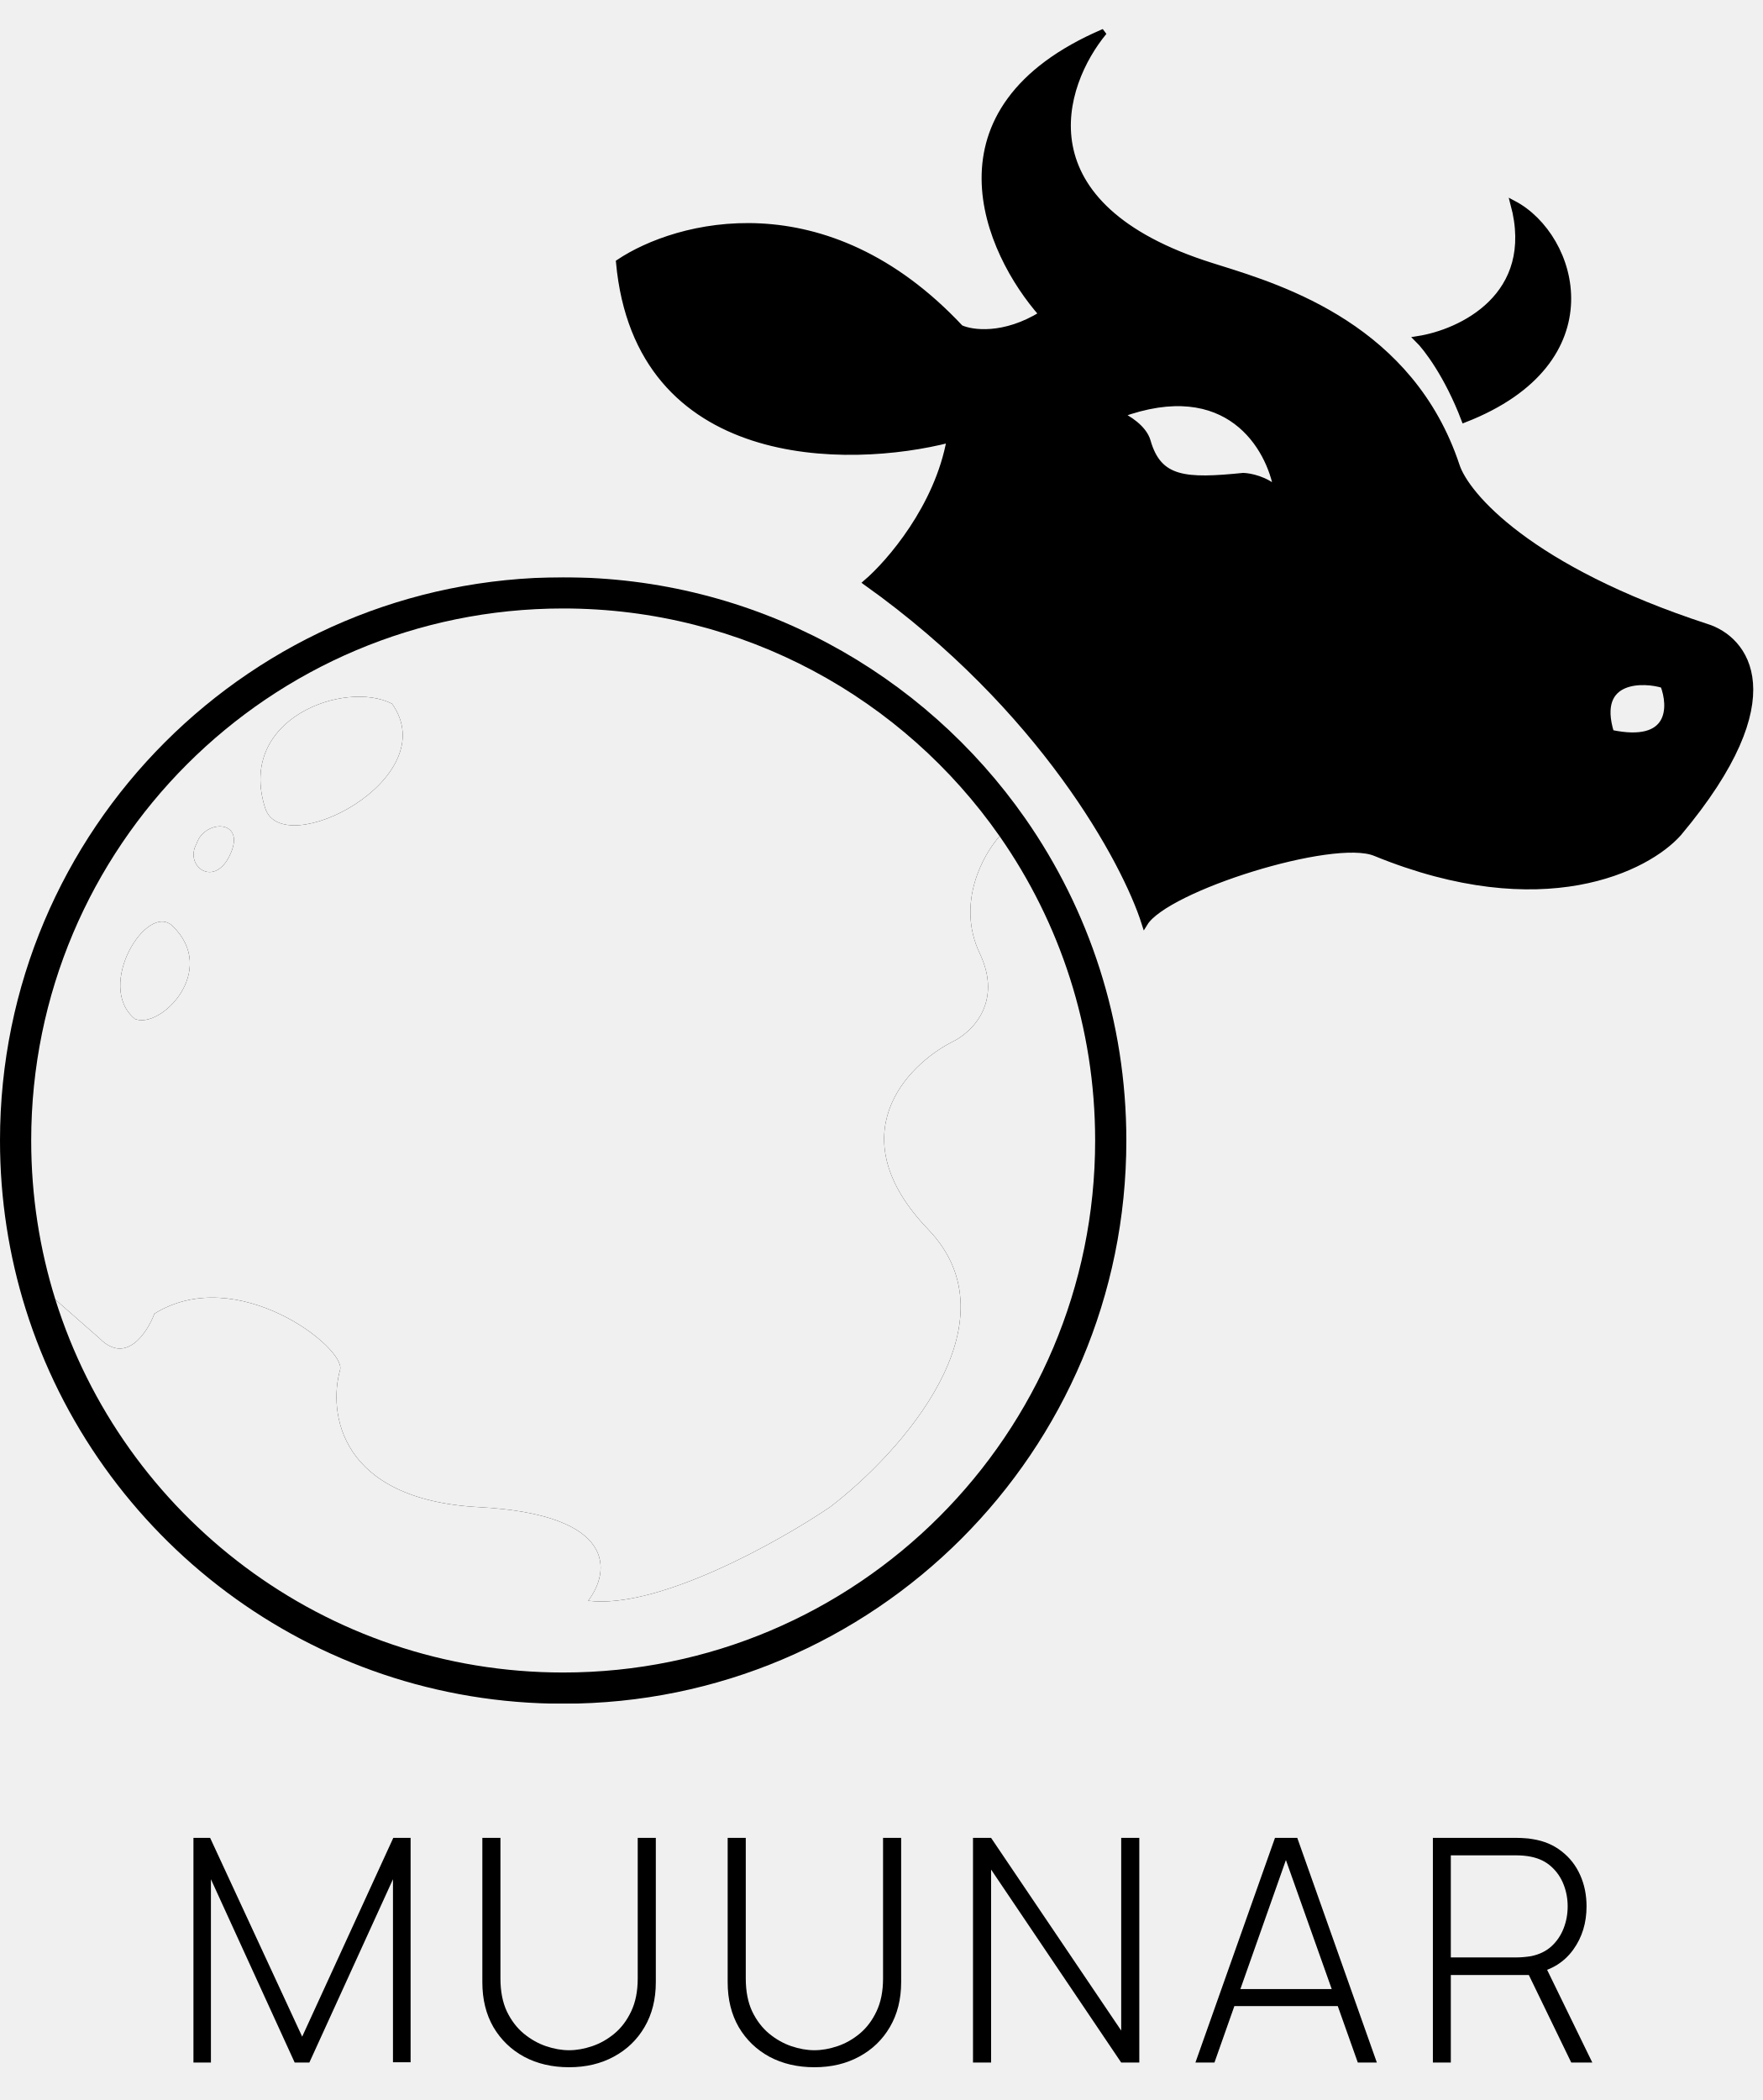
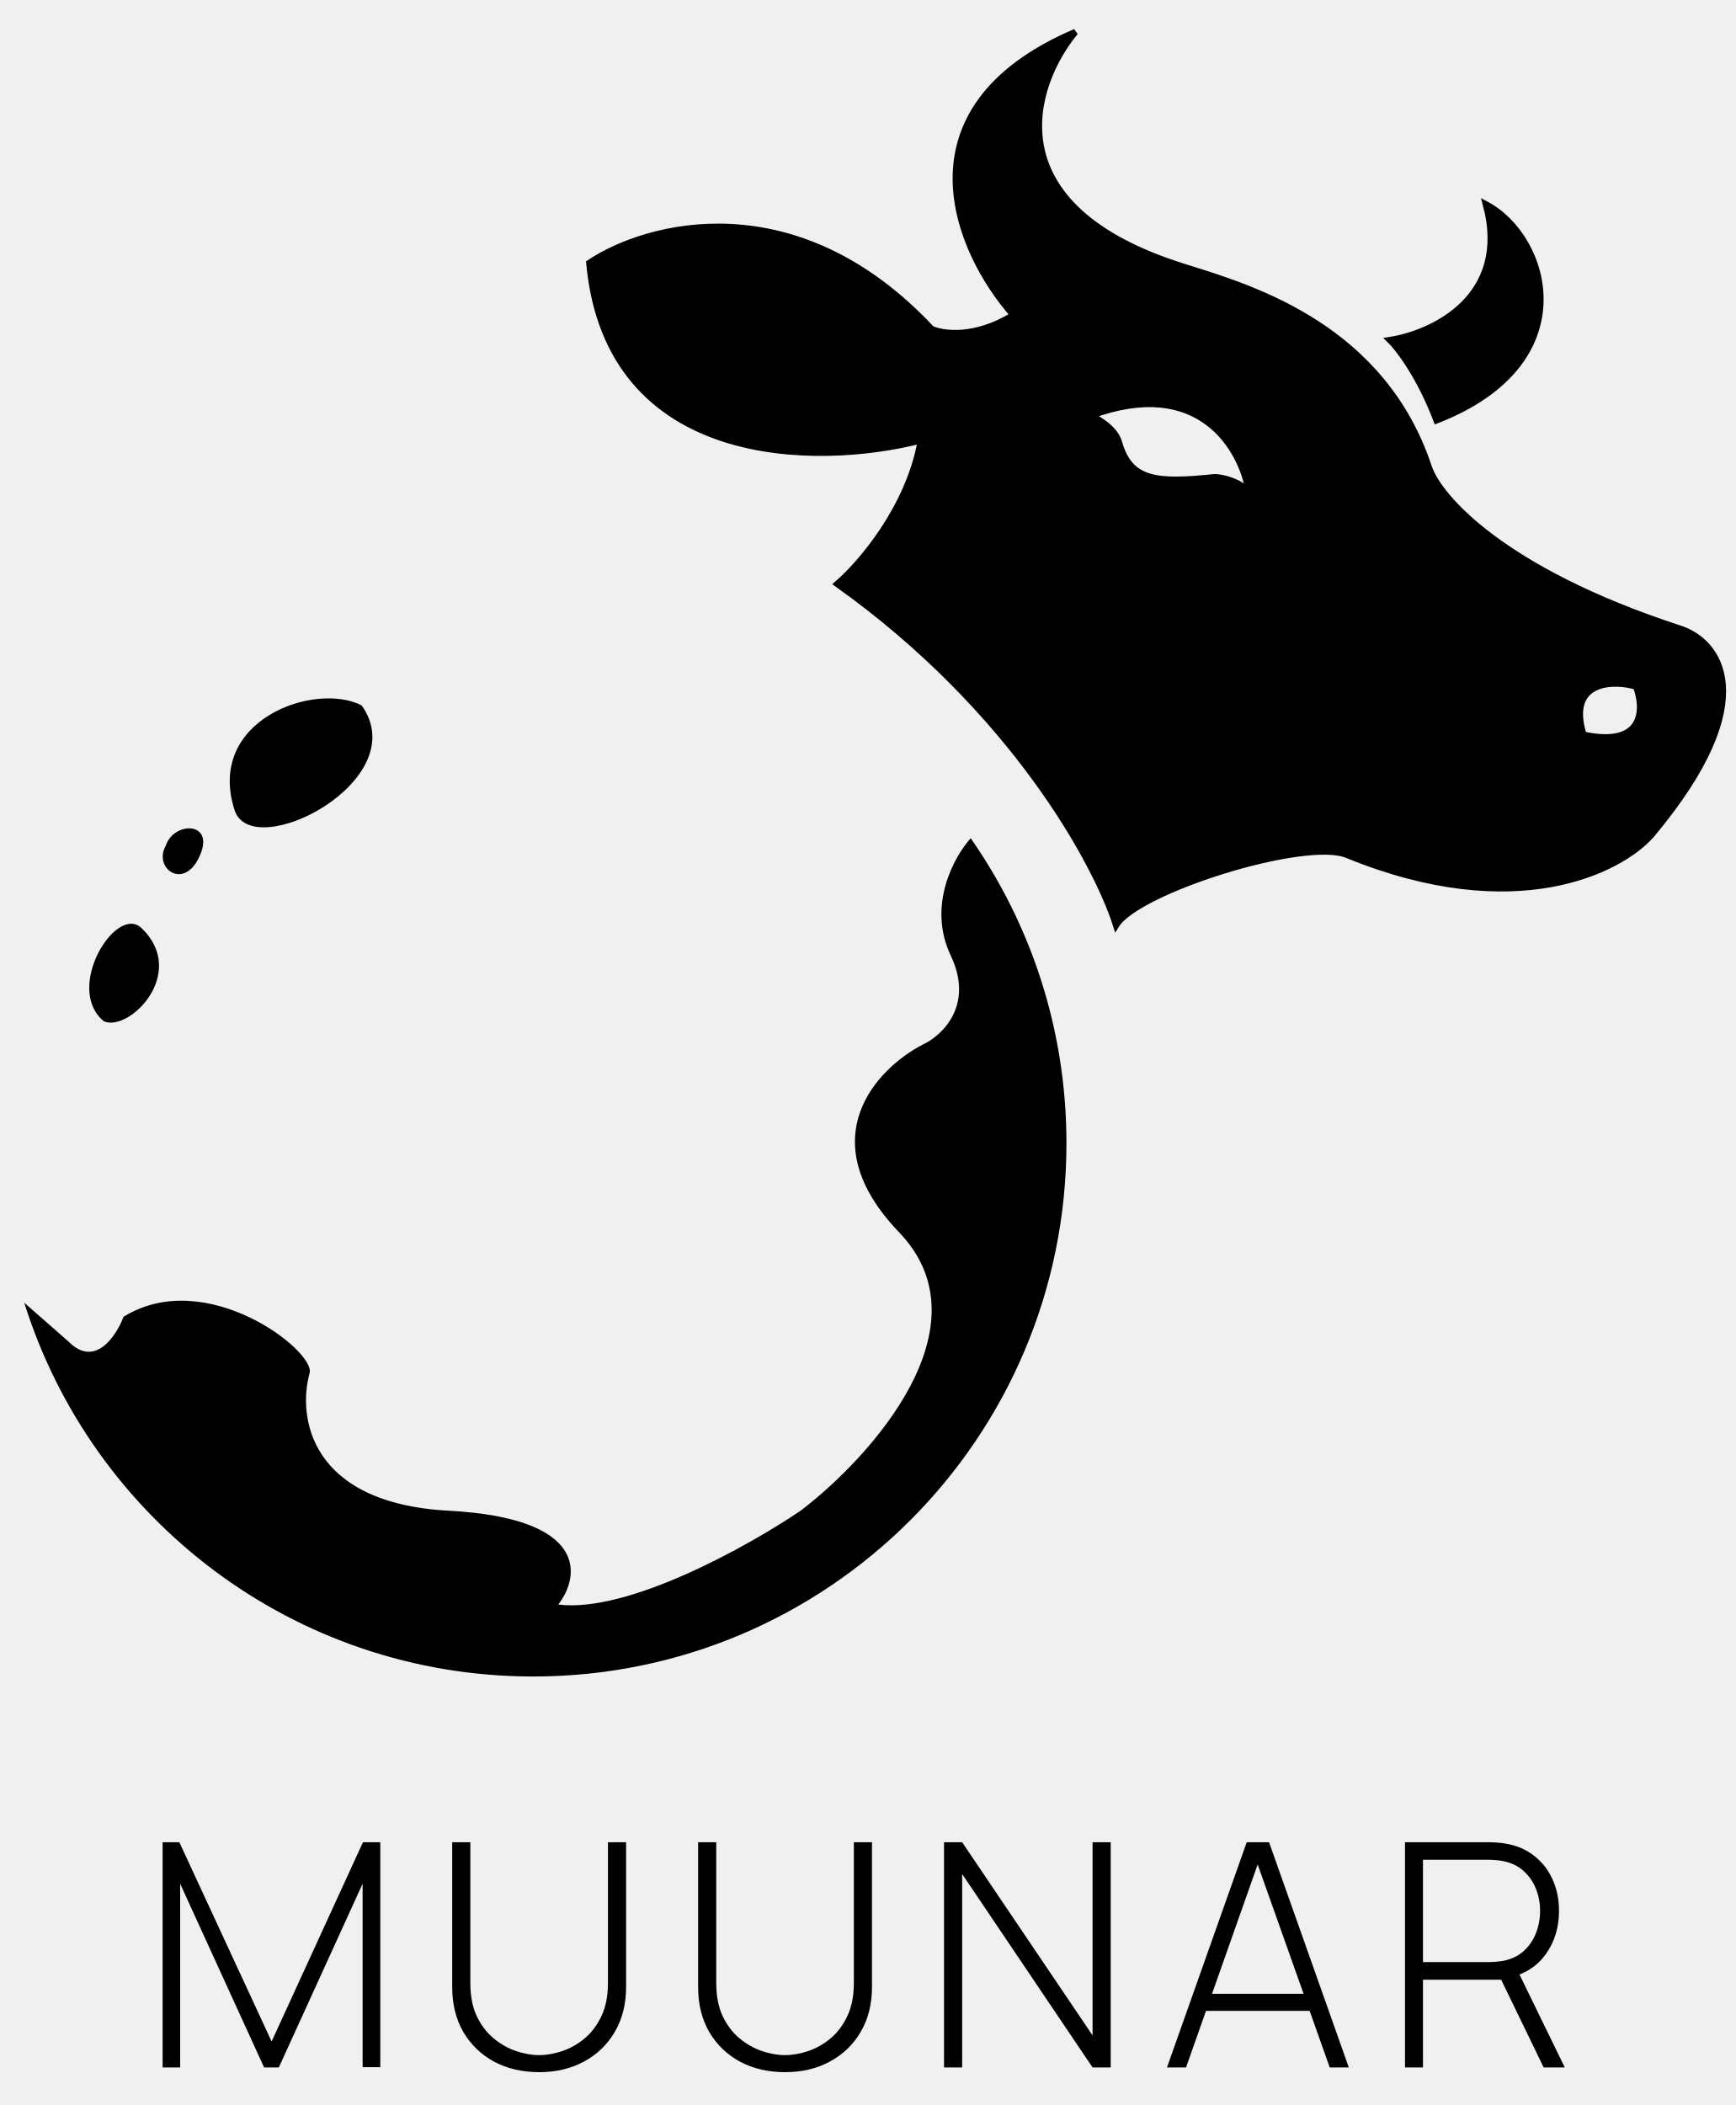
- <svg xmlns="http://www.w3.org/2000/svg" width="565" height="673" viewBox="0 0 565 673" fill="none">
-   <mask id="stroke0_5_81" maskUnits="userSpaceOnUse" x="0" y="185" width="361" height="361" fill="black">
-     <rect fill="white" y="185" width="361" height="361" />
-     <path d="M351 365.5C351 459.664 274.665 536 180.5 536C104.101 536 39.438 485.751 17.759 416.5L32 429C40.4 437.4 47.167 427.166 49.5 421C75.9 404.6 110.963 432 109 439C105.167 452.666 108.7 480.6 153.5 483C198.3 485.4 195.5 504 188.5 513C210.9 515.8 249.5 494.166 266 483C288.5 465.833 326.3 424 297.5 394C268.7 364 290.5 341.5 305 334C311.167 331.166 321.6 321.5 314 305.5C306.4 289.5 315.093 273.833 320.389 268C339.683 295.63 351 329.243 351 365.5Z" fill-rule="evenodd" clip-rule="evenodd" />
-     <path d="M43.235 326.539C51.39 330.003 70.204 311.049 55.258 296.727C47.145 288.954 30.368 315.982 43.235 326.539Z" fill-rule="evenodd" clip-rule="evenodd" />
-     <path d="M125.648 225.53C110.717 217.831 75.736 230.113 85 259C90.533 276.252 142.739 249.596 125.648 225.53Z" fill-rule="evenodd" clip-rule="evenodd" />
-     <path d="M63 270.413C65.5 262.413 79.5 262.413 73.5 274.413C68.412 284.589 59 277.413 63 270.413Z" fill-rule="evenodd" clip-rule="evenodd" />
-     <path d="M32 429L17.759 416.5C12.717 400.396 10 383.265 10 365.5C10 271.335 86.335 195 180.5 195C238.408 195 289.574 223.869 320.389 268C315.093 273.833 306.4 289.5 314 305.5C321.6 321.5 311.167 331.166 305 334C290.5 341.5 268.7 364 297.5 394C326.3 424 288.5 465.833 266 483C249.5 494.166 210.9 515.8 188.5 513C195.5 504 198.3 485.4 153.5 483C108.7 480.6 105.167 452.666 109 439C110.963 432 75.9 404.6 49.5 421C47.167 427.166 40.4 437.4 32 429ZM43.235 326.539C51.39 330.003 70.204 311.049 55.258 296.727C47.145 288.954 30.368 315.982 43.235 326.539ZM125.648 225.53C110.717 217.831 75.736 230.113 85 259C90.533 276.252 142.739 249.596 125.648 225.53ZM63 270.413C65.5 262.413 79.5 262.413 73.5 274.413C68.412 284.589 59 277.413 63 270.413Z" fill-rule="evenodd" clip-rule="evenodd" />
-   </mask>
-   <path d="M32 429L35.535 425.464L35.42 425.349L35.298 425.242L32 429ZM49.5 421L46.862 416.753L45.423 417.646L44.824 419.23L49.5 421ZM109 439L113.814 440.35V440.35L109 439ZM188.5 513L184.553 509.93L179.155 516.871L187.88 517.961L188.5 513ZM266 483L268.802 487.141L268.92 487.061L269.033 486.975L266 483ZM305 334L302.913 329.456L302.806 329.505L302.703 329.559L305 334ZM43.235 326.539L40.064 330.404L40.619 330.86L41.28 331.14L43.235 326.539ZM55.258 296.727L58.717 293.117V293.117L55.258 296.727ZM125.648 225.53L129.725 222.635L129.021 221.644L127.94 221.086L125.648 225.53ZM85 259L80.239 260.527V260.527L85 259ZM63 270.413L67.341 272.894L67.611 272.422L67.772 271.904L63 270.413ZM73.5 274.413L69.028 272.177V272.177L73.5 274.413ZM17.759 416.5L14.46 420.258L28.702 432.758L32 429L35.298 425.242L21.057 412.742L17.759 416.5ZM32 429L28.465 432.535C31.155 435.226 34.226 436.92 37.612 437.149C40.989 437.378 43.853 436.094 46.029 434.46C50.165 431.351 52.87 426.221 54.176 422.769L49.5 421L44.824 419.23C43.796 421.945 41.951 425.015 40.022 426.465C39.163 427.11 38.615 427.194 38.288 427.172C37.97 427.151 37.045 426.974 35.535 425.464L32 429ZM49.5 421L52.138 425.247C63.262 418.337 76.635 420.409 87.722 425.732C93.194 428.359 97.767 431.633 100.776 434.529C102.293 435.991 103.272 437.222 103.789 438.094C104.469 439.241 103.846 438.859 104.186 437.649L109 439L113.814 440.35C114.644 437.39 113.356 434.621 112.391 432.994C111.263 431.092 109.618 429.162 107.712 427.326C103.873 423.629 98.4 419.766 92.05 416.717C79.497 410.69 62.138 407.263 46.862 416.753L49.5 421ZM109 439L104.186 437.649C101.981 445.512 101.845 457.504 108.854 468.001C115.997 478.698 129.802 486.737 153.233 487.993L153.5 483L153.767 478.007C132.398 476.862 122.036 469.735 117.171 462.448C112.172 454.962 112.186 446.155 113.814 440.35L109 439ZM153.5 483L153.233 487.993C175.439 489.182 183.661 494.368 186.257 498.286C188.526 501.712 187.505 506.135 184.553 509.93L188.5 513L192.447 516.069C196.495 510.865 200.374 501.488 194.593 492.763C189.139 484.532 176.361 479.217 153.767 478.007L153.5 483ZM188.5 513L187.88 517.961C200.566 519.547 216.937 514.28 231.494 507.806C246.321 501.212 260.353 492.859 268.802 487.141L266 483L263.198 478.859C255.147 484.308 241.629 492.354 227.431 498.669C212.963 505.103 198.834 509.253 189.12 508.038L188.5 513ZM266 483L269.033 486.975C280.618 478.136 296.288 462.867 305.406 445.653C309.981 437.016 313.067 427.587 312.891 418.056C312.713 408.379 309.172 398.938 301.107 390.537L297.5 394L293.893 397.462C300.228 404.061 302.762 411.1 302.893 418.24C303.027 425.527 300.657 433.255 296.569 440.972C288.362 456.466 273.882 470.697 262.967 479.025L266 483ZM297.5 394L301.107 390.537C287.691 376.562 286.839 365.36 289.724 357.236C292.813 348.538 300.704 341.851 307.297 338.441L305 334L302.703 329.559C294.796 333.648 284.537 341.961 280.301 353.889C275.861 366.389 278.509 381.438 293.893 397.462L297.5 394ZM305 334L307.087 338.543C310.978 336.756 316.08 332.923 319.118 326.956C322.291 320.725 322.943 312.674 318.516 303.354L314 305.5L309.484 307.645C312.657 314.325 311.892 319.108 310.207 322.419C308.387 325.993 305.189 328.41 302.913 329.456L305 334ZM314 305.5L318.516 303.354C315.349 296.686 315.535 290.059 317.169 284.302C318.826 278.459 321.917 273.755 324.091 271.361L320.389 268L316.688 264.639C313.565 268.078 309.661 274.124 307.548 281.573C305.411 289.107 305.051 298.314 309.484 307.645L314 305.5ZM43.235 326.539L41.28 331.14C45.425 332.902 49.889 331.534 53.117 329.709C56.549 327.768 59.791 324.683 62.135 320.975C64.49 317.252 66.105 312.63 65.824 307.633C65.536 302.531 63.291 297.5 58.717 293.117L55.258 296.727L51.799 300.338C54.698 303.116 55.706 305.825 55.84 308.196C55.979 310.673 55.184 313.258 53.683 315.631C52.174 318.018 50.117 319.917 48.195 321.004C46.069 322.206 45.123 321.908 45.191 321.937L43.235 326.539ZM55.258 296.727L58.717 293.117C56.785 291.266 54.38 290.311 51.819 290.344C49.401 290.375 47.226 291.277 45.455 292.408C41.958 294.643 38.978 298.435 36.919 302.499C34.834 306.615 33.408 311.565 33.547 316.475C33.688 321.478 35.488 326.65 40.064 330.404L43.235 326.539L46.407 322.673C44.549 321.149 43.621 318.984 43.543 316.193C43.461 313.309 44.325 310.008 45.839 307.019C47.38 303.978 49.311 301.811 50.84 300.835C51.194 300.608 51.474 300.48 51.672 300.411C51.868 300.343 51.956 300.343 51.949 300.343C51.809 300.345 51.703 300.246 51.799 300.338L55.258 296.727ZM125.648 225.53L127.94 221.086C123.098 218.589 117.069 217.891 111.201 218.474C105.272 219.063 99.066 220.998 93.663 224.267C88.252 227.54 83.465 232.269 80.757 238.511C78.016 244.828 77.591 252.271 80.239 260.527L85 259L89.761 257.473C87.777 251.285 88.251 246.361 89.93 242.491C91.642 238.546 94.796 235.269 98.839 232.823C102.889 230.373 107.649 228.876 112.189 228.425C116.79 227.968 120.733 228.621 123.357 229.974L125.648 225.53ZM85 259L80.239 260.527C81.39 264.116 83.848 266.635 86.966 268.053C89.925 269.399 93.284 269.683 96.503 269.416C102.934 268.881 110.227 266.035 116.526 261.956C122.819 257.881 128.727 252.182 131.829 245.425C135.061 238.386 135.154 230.28 129.725 222.635L125.648 225.53L121.572 228.425C124.688 232.814 124.664 237.064 122.741 241.252C120.689 245.723 116.404 250.122 111.09 253.562C105.782 256.999 100.054 259.086 95.675 259.45C93.488 259.631 91.995 259.355 91.107 258.951C90.377 258.619 89.993 258.197 89.761 257.473L85 259ZM63 270.413L67.772 271.904C67.988 271.214 68.459 270.653 69.102 270.268C69.425 270.076 69.756 269.951 70.052 269.887C70.355 269.823 70.554 269.835 70.632 269.848C70.707 269.86 70.591 269.857 70.4 269.708C70.18 269.537 70.04 269.309 69.987 269.146C69.945 269.017 70.025 269.139 69.941 269.655C69.854 270.178 69.612 271.008 69.028 272.177L73.5 274.413L77.972 276.649C79.744 273.105 80.587 269.406 79.497 266.055C78.302 262.377 75.245 260.468 72.243 259.978C66.853 259.098 60.259 262.421 58.228 268.922L63 270.413ZM73.5 274.413L69.028 272.177C68.118 273.996 67.336 274.404 67.204 274.46C67.136 274.488 67.144 274.471 67.206 274.475C67.26 274.478 67.29 274.494 67.289 274.494C67.269 274.482 67.135 274.382 67.069 274.134C67.02 273.952 66.971 273.541 67.341 272.894L63 270.413L58.659 267.932C55.327 273.764 57.406 280.414 62.395 283.214C64.935 284.64 68.083 284.944 71.097 283.671C74.036 282.429 76.338 279.918 77.972 276.649L73.5 274.413ZM17.759 416.5L8.215 419.487H8.215L17.759 416.5ZM320.389 268L328.588 262.275V262.275L320.389 268ZM351 365.5H341C341 454.141 269.142 526 180.5 526V536V546C280.187 546 361 465.187 361 365.5H351ZM180.5 536V526C108.597 526 47.713 478.711 27.302 413.512L17.759 416.5L8.215 419.487C31.164 492.791 99.605 546 180.5 546V536ZM320.389 268L312.191 273.725C330.35 299.731 341 331.357 341 365.5H351H361C361 327.13 349.017 291.53 328.588 262.275L320.389 268ZM17.759 416.5L27.302 413.512C22.56 398.365 20 382.24 20 365.5H10H0C0 384.29 2.875 402.428 8.215 419.487L17.759 416.5ZM10 365.5H20C20 276.858 91.858 205 180.5 205V195V185C80.813 185 0 265.812 0 365.5H10ZM180.5 195V205C235.003 205 283.165 232.158 312.191 273.725L320.389 268L328.588 262.275C295.982 215.58 241.813 185 180.5 185V195Z" fill="black" mask="url(#stroke0_5_81)" />
-   <path d="M353.829 10.226C339.783 27.222 327.032 66.028 388.395 85.283C389.153 85.523 389.947 85.771 390.772 86.029C411.514 92.515 452.166 105.227 466.801 149.192C469.866 158.708 490.178 182.371 546.909 200.902C559.236 204.677 574.711 223.177 538.001 266.981C528.006 278.279 494.561 295.368 440.747 273.336C427.293 267.828 373.758 284.622 366.875 295.814C360.643 276.173 334.088 226.852 277.72 186.692C285.018 180.446 300.579 162.526 304.435 140.81C271.623 149.264 204.484 149.75 198.426 84.06C216.813 71.766 264.433 58.769 307.817 105.129C311.442 106.818 321.754 108.298 334.004 100.717C316.468 80.891 295.882 35.036 353.829 10.226ZM533.137 219.523C527.177 217.601 510.754 216.774 516.312 234.898C536.058 239.095 535.756 226.396 533.137 219.523ZM409.248 157.008C406.988 143.595 393.742 119.995 358.84 132.898C361.313 133.944 366.565 137.114 367.792 141.421C371.37 153.985 380.001 154.412 398.476 152.553C400.575 152.618 405.667 153.598 409.248 157.008ZM485.112 65.304C504.937 75.756 517.047 115.841 469.347 134.409C463.975 120.27 457.163 111.388 454.429 108.714C467.99 106.638 493.114 95.049 485.112 65.304Z" fill="black" stroke-width="2" stroke="black" />
-   <path d="M62 661V589H67.35L96.85 652.7L126.05 589H131.6V660.9H125.95V602.25L99.15 661H94.45L67.6 602.25V661H62ZM182.394 662.5C176.994 662.5 172.194 661.383 167.994 659.15C163.827 656.883 160.544 653.717 158.144 649.65C155.777 645.55 154.594 640.75 154.594 635.25V589H160.394V634.05C160.394 638.15 161.077 641.667 162.444 644.6C163.844 647.5 165.644 649.867 167.844 651.7C170.077 653.533 172.46 654.883 174.994 655.75C177.56 656.617 180.027 657.05 182.394 657.05C184.76 657.05 187.227 656.617 189.794 655.75C192.36 654.883 194.744 653.533 196.944 651.7C199.144 649.867 200.927 647.5 202.294 644.6C203.694 641.667 204.394 638.15 204.394 634.05V589H210.194V635.25C210.194 640.717 208.994 645.5 206.594 649.6C204.227 653.667 200.944 656.833 196.744 659.1C192.577 661.367 187.794 662.5 182.394 662.5ZM261.023 662.5C255.623 662.5 250.823 661.383 246.623 659.15C242.456 656.883 239.173 653.717 236.773 649.65C234.406 645.55 233.223 640.75 233.223 635.25V589H239.023V634.05C239.023 638.15 239.706 641.667 241.073 644.6C242.473 647.5 244.273 649.867 246.473 651.7C248.706 653.533 251.089 654.883 253.623 655.75C256.189 656.617 258.656 657.05 261.023 657.05C263.389 657.05 265.856 656.617 268.423 655.75C270.989 654.883 273.373 653.533 275.573 651.7C277.773 649.867 279.556 647.5 280.923 644.6C282.323 641.667 283.023 638.15 283.023 634.05V589H288.823V635.25C288.823 640.717 287.623 645.5 285.223 649.6C282.856 653.667 279.573 656.833 275.373 659.1C271.206 661.367 266.423 662.5 261.023 662.5ZM311.852 661V589H317.652L359.352 650.75V589H365.152V661H359.352L317.652 599.15V661H311.852ZM383.137 661L408.637 589H415.787L441.287 661H435.187L410.687 592H413.587L389.237 661H383.137ZM393.687 642.9V637.45H430.687V642.9H393.687ZM459.246 661V589H486.396C487.096 589 487.846 589.033 488.646 589.1C489.479 589.133 490.346 589.233 491.246 589.4C494.846 589.967 497.929 591.267 500.496 593.3C503.096 595.3 505.079 597.833 506.446 600.9C507.813 603.933 508.496 607.283 508.496 610.95C508.496 616.25 507.079 620.867 504.246 624.8C501.413 628.733 497.463 631.233 492.396 632.3L490.746 632.95H464.996V661H459.246ZM503.596 661L489.396 631.7L494.746 629L510.346 661H503.596ZM464.996 627.3H486.296C486.896 627.3 487.579 627.267 488.346 627.2C489.146 627.133 489.946 627.033 490.746 626.9C493.346 626.367 495.513 625.317 497.246 623.75C498.979 622.15 500.279 620.233 501.146 618C502.013 615.767 502.446 613.417 502.446 610.95C502.446 608.483 502.013 606.15 501.146 603.95C500.279 601.717 498.979 599.817 497.246 598.25C495.513 596.65 493.346 595.583 490.746 595.05C489.946 594.883 489.146 594.767 488.346 594.7C487.579 594.633 486.896 594.6 486.296 594.6H464.996V627.3Z" fill="black" />
+ <svg xmlns="http://www.w3.org/2000/svg" width="555" height="673" viewBox="0 0 555 673" fill="none">
+   <path d="M33.235 326.539C41.39 330.003 60.204 311.049 45.258 296.727C37.145 288.954 20.368 315.982 33.235 326.539Z" fill-rule="evenodd" clip-rule="evenodd" fill="black" />
+   <path d="M115.648 225.53C100.717 217.831 65.736 230.113 75 259C80.533 276.252 132.739 249.596 115.648 225.53Z" fill-rule="evenodd" clip-rule="evenodd" fill="black" />
+   <path d="M53 270.413C55.5 262.413 69.5 262.413 63.5 274.413C58.412 284.589 49 277.413 53 270.413Z" fill-rule="evenodd" clip-rule="evenodd" fill="black" />
+   <path d="M7.758 416.5L22 429C30.4 437.4 37.167 427.166 39.5 421C65.9 404.6 100.963 432 99 439C95.167 452.666 98.7 480.6 143.5 483C188.3 485.4 185.5 504 178.5 513C200.9 515.8 239.5 494.166 256 483C278.5 465.833 316.3 424 287.5 394C258.7 364 280.5 341.5 295 334C301.167 331.166 311.6 321.5 304 305.5C296.4 289.5 305.093 273.833 310.389 268C329.683 295.63 341 329.243 341 365.5C341 459.664 264.665 536 170.5 536C94.101 536 29.438 485.751 7.758 416.5Z" fill-rule="evenodd" clip-rule="evenodd" fill="black" />
+   <path d="M343.829 10.226C329.783 27.222 317.032 66.028 378.395 85.283C379.153 85.523 379.947 85.771 380.772 86.029C401.514 92.515 442.166 105.227 456.801 149.192C459.866 158.708 480.178 182.371 536.909 200.902C549.236 204.677 564.711 223.177 528.001 266.981C518.006 278.279 484.561 295.368 430.747 273.336C417.293 267.828 363.758 284.622 356.875 295.814C350.643 276.173 324.088 226.852 267.72 186.692C275.018 180.446 290.579 162.526 294.435 140.81C261.623 149.264 194.484 149.75 188.426 84.06C206.813 71.766 254.433 58.769 297.817 105.129C301.442 106.818 311.754 108.298 324.004 100.717C306.468 80.891 285.882 35.036 343.829 10.226ZM523.137 219.523C517.177 217.601 500.754 216.774 506.312 234.898C526.058 239.095 525.756 226.396 523.137 219.523ZM399.248 157.008C396.988 143.595 383.742 119.995 348.84 132.898C351.313 133.944 356.565 137.114 357.792 141.421C361.37 153.985 370.001 154.412 388.476 152.553C390.575 152.618 395.667 153.598 399.248 157.008ZM475.112 65.304C494.937 75.756 507.047 115.841 459.347 134.409C453.975 120.27 447.163 111.388 444.429 108.714C457.99 106.638 483.114 95.049 475.112 65.304Z" fill="black" stroke-width="2" stroke="black" />
+   <path d="M52 661V589H57.35L86.85 652.7L116.05 589H121.6V660.9H115.95V602.25L89.15 661H84.45L57.6 602.25V661H52ZM172.394 662.5C166.994 662.5 162.194 661.383 157.994 659.15C153.827 656.883 150.544 653.717 148.144 649.65C145.777 645.55 144.594 640.75 144.594 635.25V589H150.394V634.05C150.394 638.15 151.077 641.667 152.444 644.6C153.844 647.5 155.644 649.867 157.844 651.7C160.077 653.533 162.46 654.883 164.994 655.75C167.56 656.617 170.027 657.05 172.394 657.05C174.76 657.05 177.227 656.617 179.794 655.75C182.36 654.883 184.744 653.533 186.944 651.7C189.144 649.867 190.927 647.5 192.294 644.6C193.694 641.667 194.394 638.15 194.394 634.05V589H200.194V635.25C200.194 640.717 198.994 645.5 196.594 649.6C194.227 653.667 190.944 656.833 186.744 659.1C182.577 661.367 177.794 662.5 172.394 662.5ZM251.023 662.5C245.623 662.5 240.823 661.383 236.623 659.15C232.456 656.883 229.173 653.717 226.773 649.65C224.406 645.55 223.223 640.75 223.223 635.25V589H229.023V634.05C229.023 638.15 229.706 641.667 231.073 644.6C232.473 647.5 234.273 649.867 236.473 651.7C238.706 653.533 241.089 654.883 243.623 655.75C246.189 656.617 248.656 657.05 251.023 657.05C253.389 657.05 255.856 656.617 258.423 655.75C260.989 654.883 263.373 653.533 265.573 651.7C267.773 649.867 269.556 647.5 270.923 644.6C272.323 641.667 273.023 638.15 273.023 634.05V589H278.823V635.25C278.823 640.717 277.623 645.5 275.223 649.6C272.856 653.667 269.573 656.833 265.373 659.1C261.206 661.367 256.423 662.5 251.023 662.5ZM301.852 661V589H307.652L349.352 650.75V589H355.152V661H349.352L307.652 599.15V661H301.852ZM373.137 661L398.637 589H405.787L431.287 661H425.187L400.687 592H403.587L379.237 661H373.137ZM383.687 642.9V637.45H420.687V642.9H383.687ZM449.246 661V589H476.396C477.096 589 477.846 589.033 478.646 589.1C479.479 589.133 480.346 589.233 481.246 589.4C484.846 589.967 487.929 591.267 490.496 593.3C493.096 595.3 495.079 597.833 496.446 600.9C497.813 603.933 498.496 607.283 498.496 610.95C498.496 616.25 497.079 620.867 494.246 624.8C491.413 628.733 487.463 631.233 482.396 632.3L480.746 632.95H454.996V661H449.246ZM493.596 661L479.396 631.7L484.746 629L500.346 661H493.596ZM454.996 627.3H476.296C476.896 627.3 477.579 627.267 478.346 627.2C479.146 627.133 479.946 627.033 480.746 626.9C483.346 626.367 485.513 625.317 487.246 623.75C488.979 622.15 490.279 620.233 491.146 618C492.013 615.767 492.446 613.417 492.446 610.95C492.446 608.483 492.013 606.15 491.146 603.95C490.279 601.717 488.979 599.817 487.246 598.25C485.513 596.65 483.346 595.583 480.746 595.05C479.946 594.883 479.146 594.767 478.346 594.7C477.579 594.633 476.896 594.6 476.296 594.6H454.996V627.3Z" fill="black" />
</svg>
